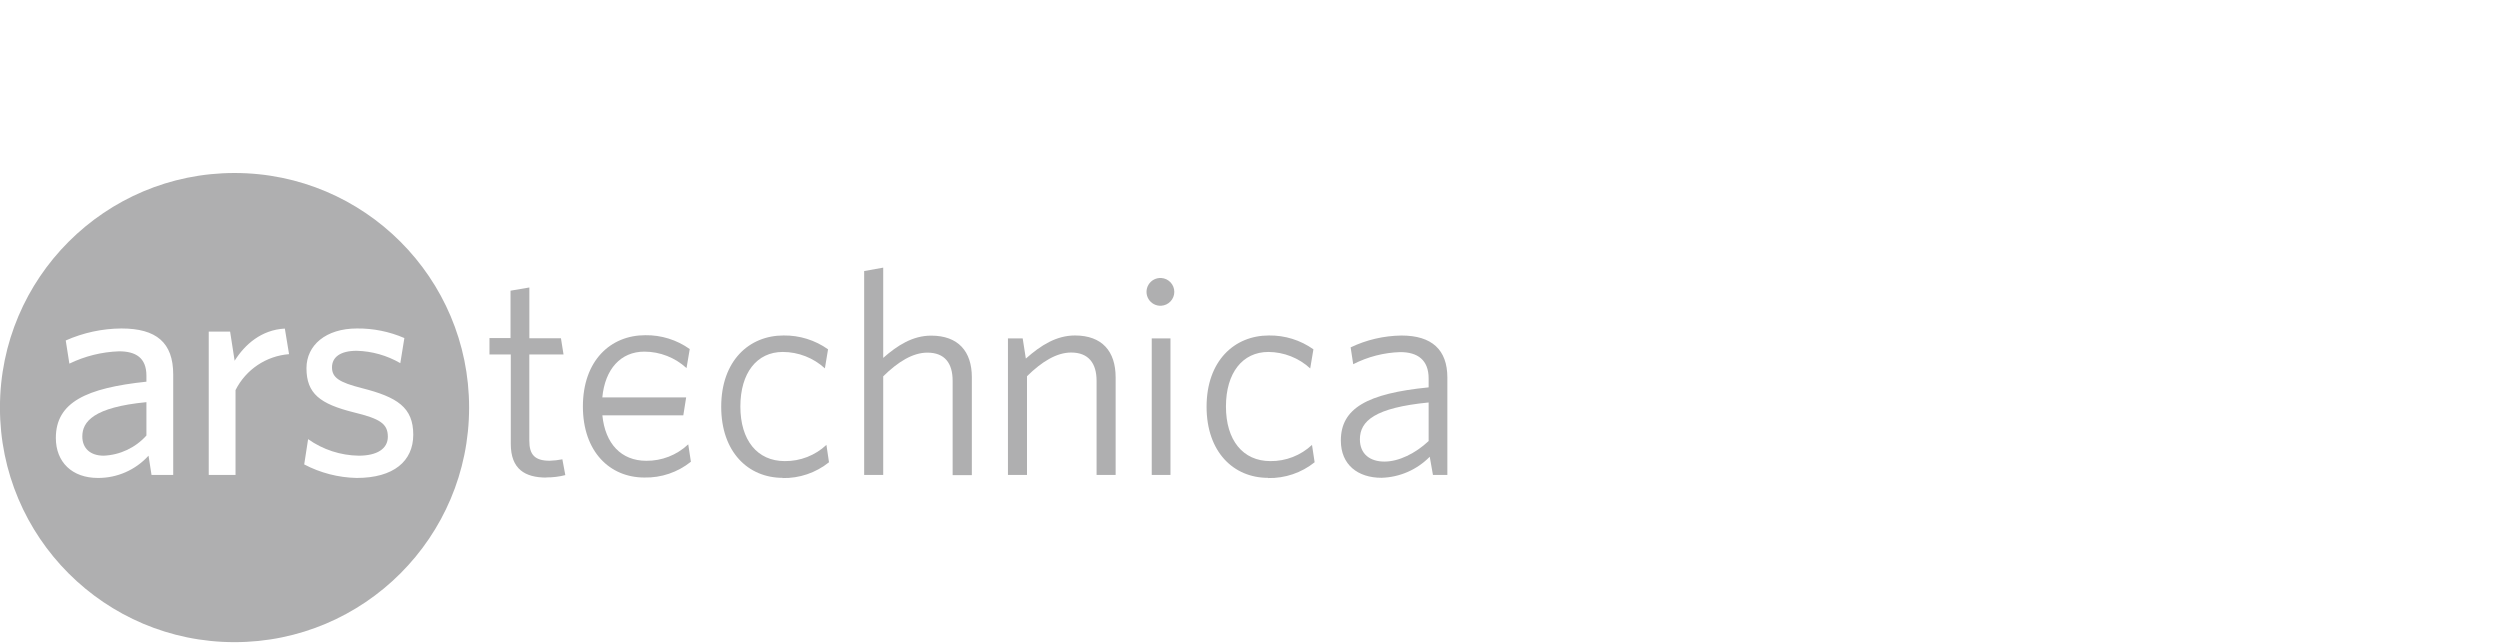
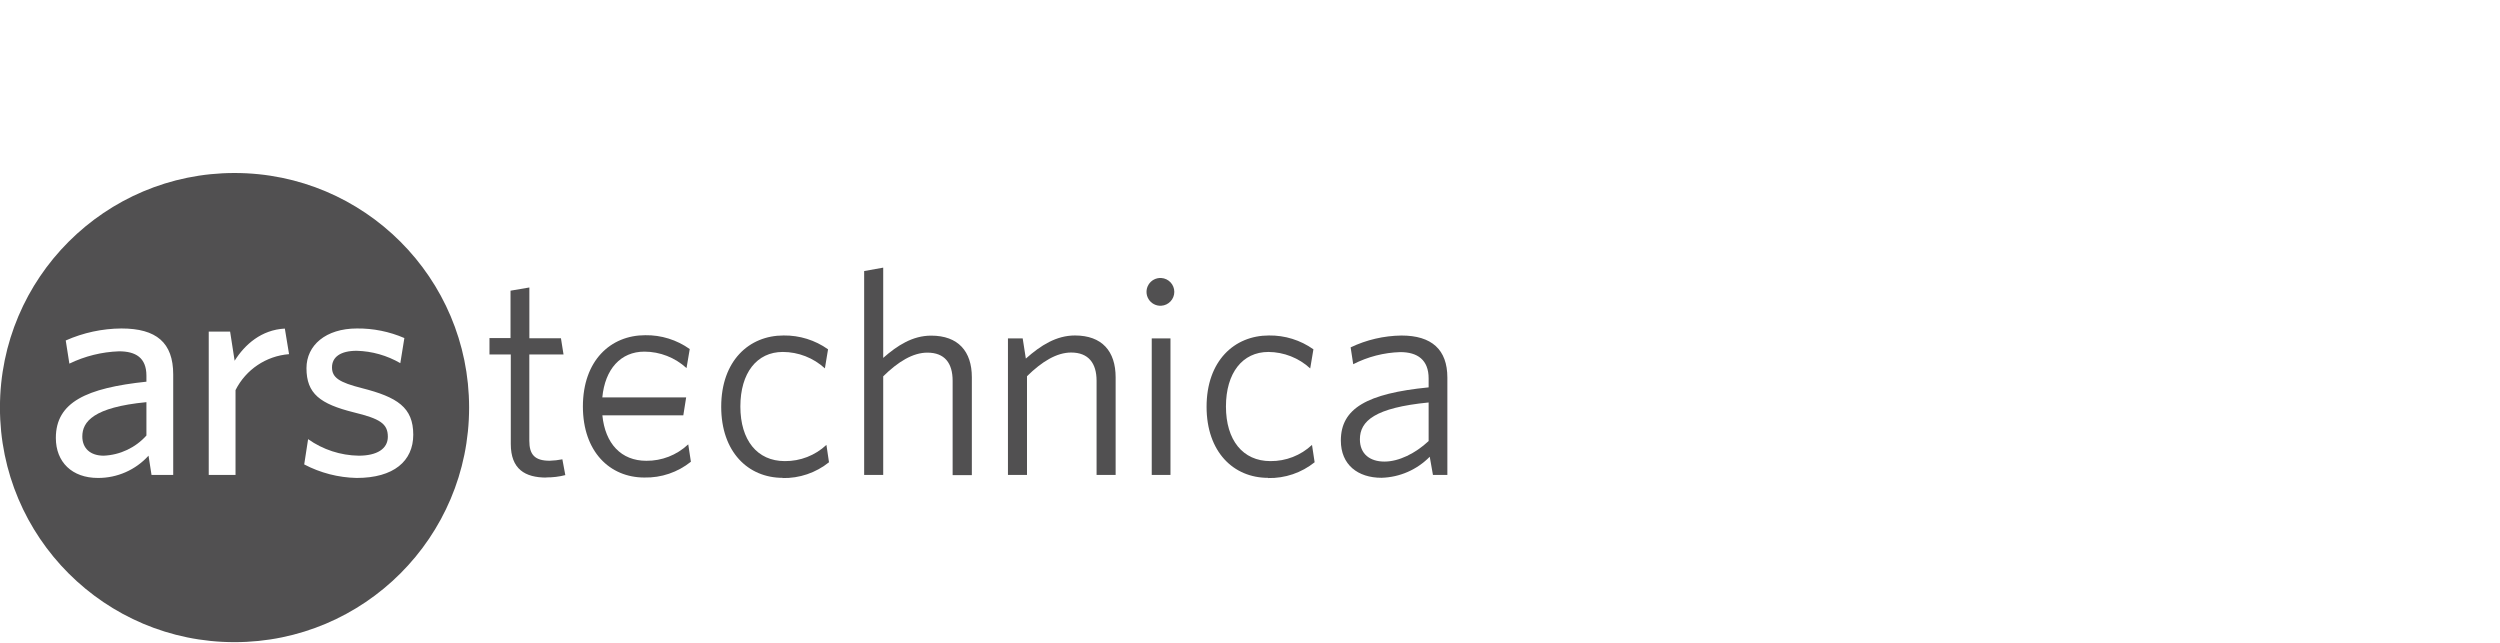
<svg xmlns="http://www.w3.org/2000/svg" id="Layer_1" data-name="Layer 1" viewBox="0 0 475 122">
  <defs>
-     <style>.cls-1{fill:#afafb0;}</style>
+     <style>.cls-1{fill:#515051;}</style>
  </defs>
  <path class="cls-1" d="M15.64,82.93c0,2.22,1.49,3.65,4.06,3.65a11.57,11.57,0,0,0,8.12-3.83V76.41C17.76,77.38,15.64,80.12,15.64,82.93Z" />
  <path class="cls-1" d="M44.57,32.87A44.57,44.57,0,1,0,89.13,77.44,44.56,44.56,0,0,0,44.57,32.87ZM32.91,90.24H28.79l-.57-3.66a12.89,12.89,0,0,1-9.61,4.23c-4.91,0-8-3-8-7.6,0-6.8,5.83-9.49,17.21-10.69V71.38c0-3.43-2.06-4.63-5.2-4.63a23.51,23.51,0,0,0-9.44,2.34l-.69-4.4a26.52,26.52,0,0,1,10.58-2.28c6.63,0,9.84,2.68,9.84,8.74ZM44.75,74.12V90.24H39.66V63h4.06l.86,5.54c1.94-3.09,5.09-5.88,9.54-6.11l.8,4.86A12.46,12.46,0,0,0,44.75,74.12Zm23,16.69a22.44,22.44,0,0,1-9.95-2.57l.74-4.8a17.09,17.09,0,0,0,9.61,3.14c3.49,0,5.54-1.31,5.54-3.6,0-2.51-1.54-3.43-6.46-4.63-6.4-1.6-9-3.54-9-8.4,0-4.34,3.66-7.54,9.6-7.54a22.12,22.12,0,0,1,9,1.82L76.06,69a17.41,17.41,0,0,0-8.29-2.35c-3.09,0-4.69,1.2-4.69,3.15s1.37,2.85,5.66,3.94c6.74,1.71,9.78,3.66,9.78,8.86C78.52,87.61,74.8,90.81,67.77,90.81Z" />
  <path class="cls-1" d="M148.72,90.79c-6.59,0-11.69-4.94-11.69-13.5,0-8.72,5.27-13.55,11.85-13.55a14.26,14.26,0,0,1,8.45,2.63l-.6,3.62a11.89,11.89,0,0,0-8-3.12c-4.94,0-8.06,4-8.06,10.37s3.18,10.37,8.45,10.37a11.4,11.4,0,0,0,7.9-3.08l.49,3.3a13.65,13.65,0,0,1-8.83,3" />
  <path class="cls-1" d="M130.7,84.48a11.41,11.41,0,0,1-7.9,3.07c-4.77,0-7.82-3.25-8.35-8.64h15.38l.54-3.4H114.44c.51-5.38,3.49-8.7,8-8.7a11.88,11.88,0,0,1,8,3.13l.61-3.62a14.19,14.19,0,0,0-8.45-2.63c-6.59,0-11.85,4.82-11.85,13.55,0,8.56,5.1,13.49,11.68,13.49a13.64,13.64,0,0,0,8.84-3l-.5-3.29" />
  <path class="cls-1" d="M181,90.24V72.35C181,69,179.5,67,176.2,67c-2.74,0-5.54,1.7-8.39,4.5V90.24h-3.62V51.5l3.62-.65V68c2.69-2.37,5.6-4.23,9.11-4.23,5.15,0,7.73,3,7.73,7.9v18.6H181" />
  <path class="cls-1" d="M208.35,90.24V72.35c0-3.34-1.54-5.37-4.83-5.37-2.74,0-5.54,1.7-8.39,4.5V90.24h-3.62V64.29h2.8l.6,3.84c2.85-2.53,5.81-4.39,9.33-4.39,5.15,0,7.73,3,7.73,7.95V90.24h-3.62" />
  <path class="cls-1" d="M220.64,58.09a2.64,2.64,0,1,1,0-5.27,2.64,2.64,0,0,1,0,5.27m-1.81,6.2h3.56V90.24h-3.56Z" />
  <path class="cls-1" d="M240.93,90.79c-6.58,0-11.68-4.94-11.68-13.5,0-8.72,5.27-13.55,11.85-13.55a14.26,14.26,0,0,1,8.45,2.63L248.94,70A11.86,11.86,0,0,0,241,66.87c-4.94,0-8.07,4-8.07,10.37s3.19,10.37,8.45,10.37a11.38,11.38,0,0,0,7.9-3.08l.5,3.3a13.68,13.68,0,0,1-8.84,3" />
  <path class="cls-1" d="M272.26,90.24l-.61-3.46a13.35,13.35,0,0,1-9.16,4c-4.5,0-7.73-2.47-7.73-7.08,0-6.09,4.94-8.94,16.68-10.1v-1.7c0-3.51-2.09-5-5.38-5a21,21,0,0,0-8.95,2.3L256.62,66a23.1,23.1,0,0,1,9.66-2.25c5.76,0,8.72,2.69,8.72,8V90.24h-2.74m-.82-13.77c-10.21,1-13.06,3.51-13.06,7,0,2.8,1.92,4.23,4.66,4.23s5.87-1.54,8.4-3.9Z" />
  <path class="cls-1" d="M103.83,90.74c-4.08,0-6.78-1.6-6.78-6.39v-17H93V64.23h4v-9l3.58-.61v9.65h6l.49,3.08h-6.5V83.74c0,2.65,1.05,3.8,3.86,3.8a14.62,14.62,0,0,0,2.42-.27l.56,3a14.21,14.21,0,0,1-3.64.44" />
</svg>
